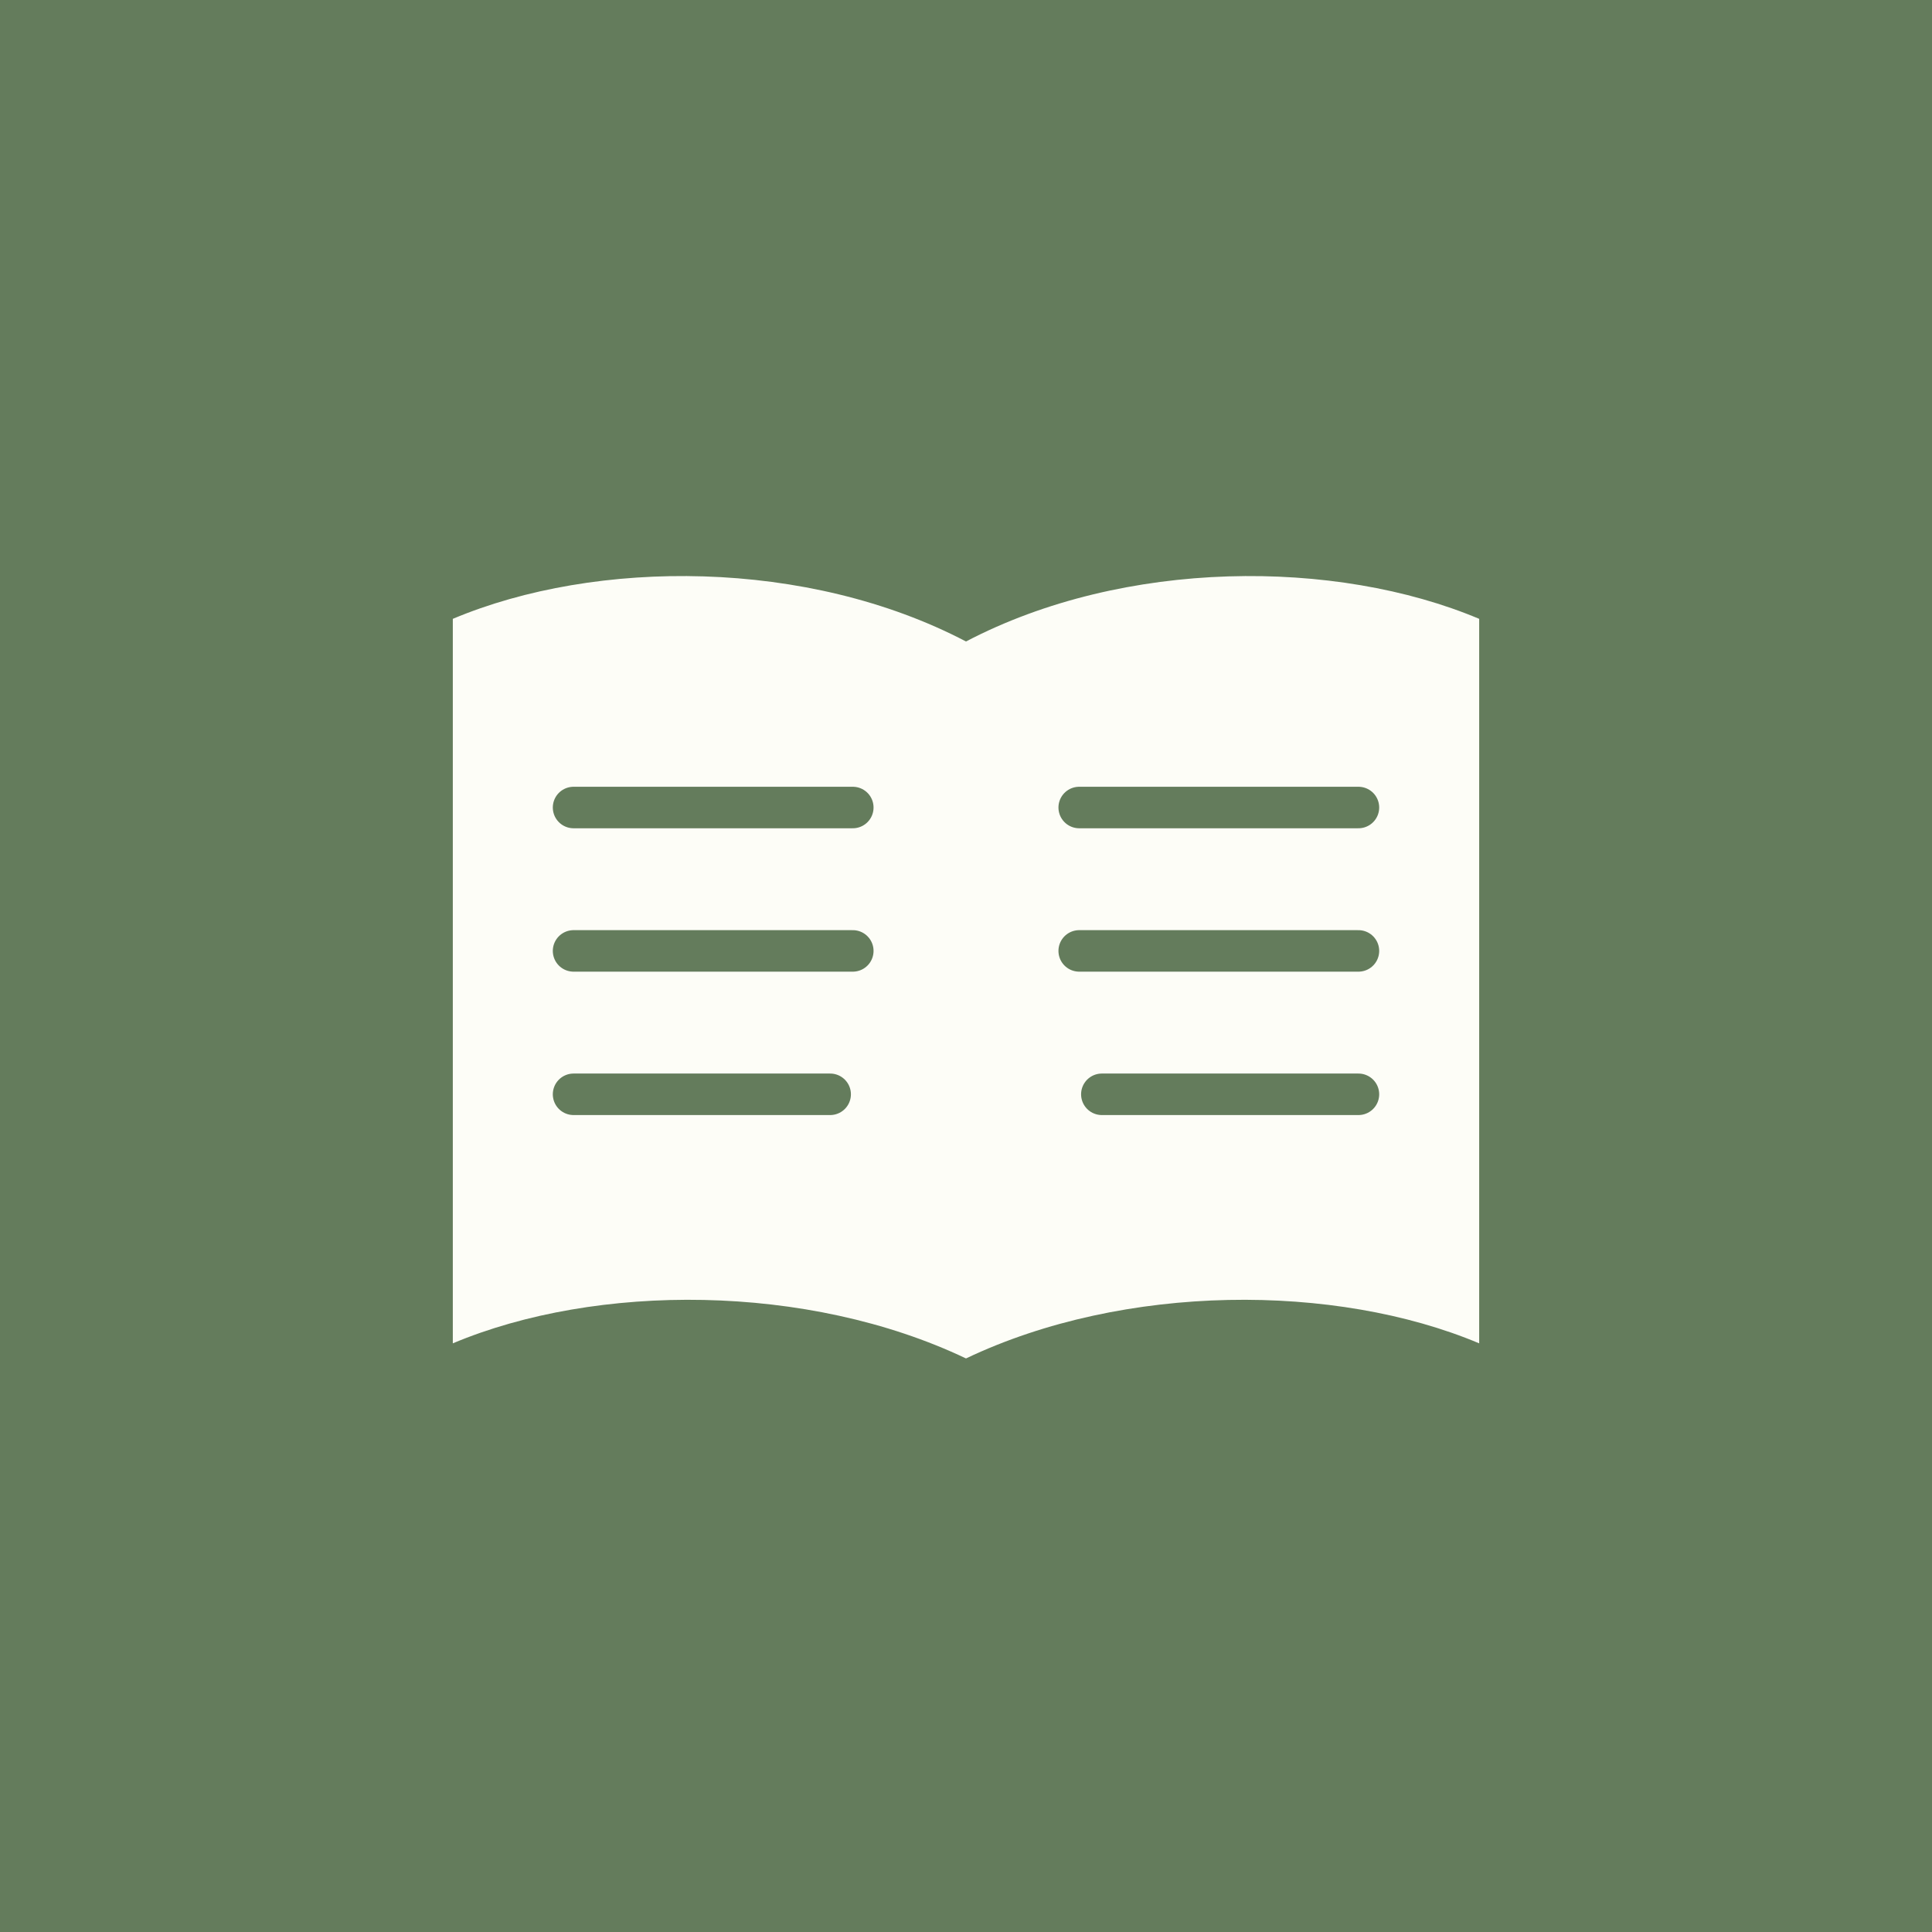
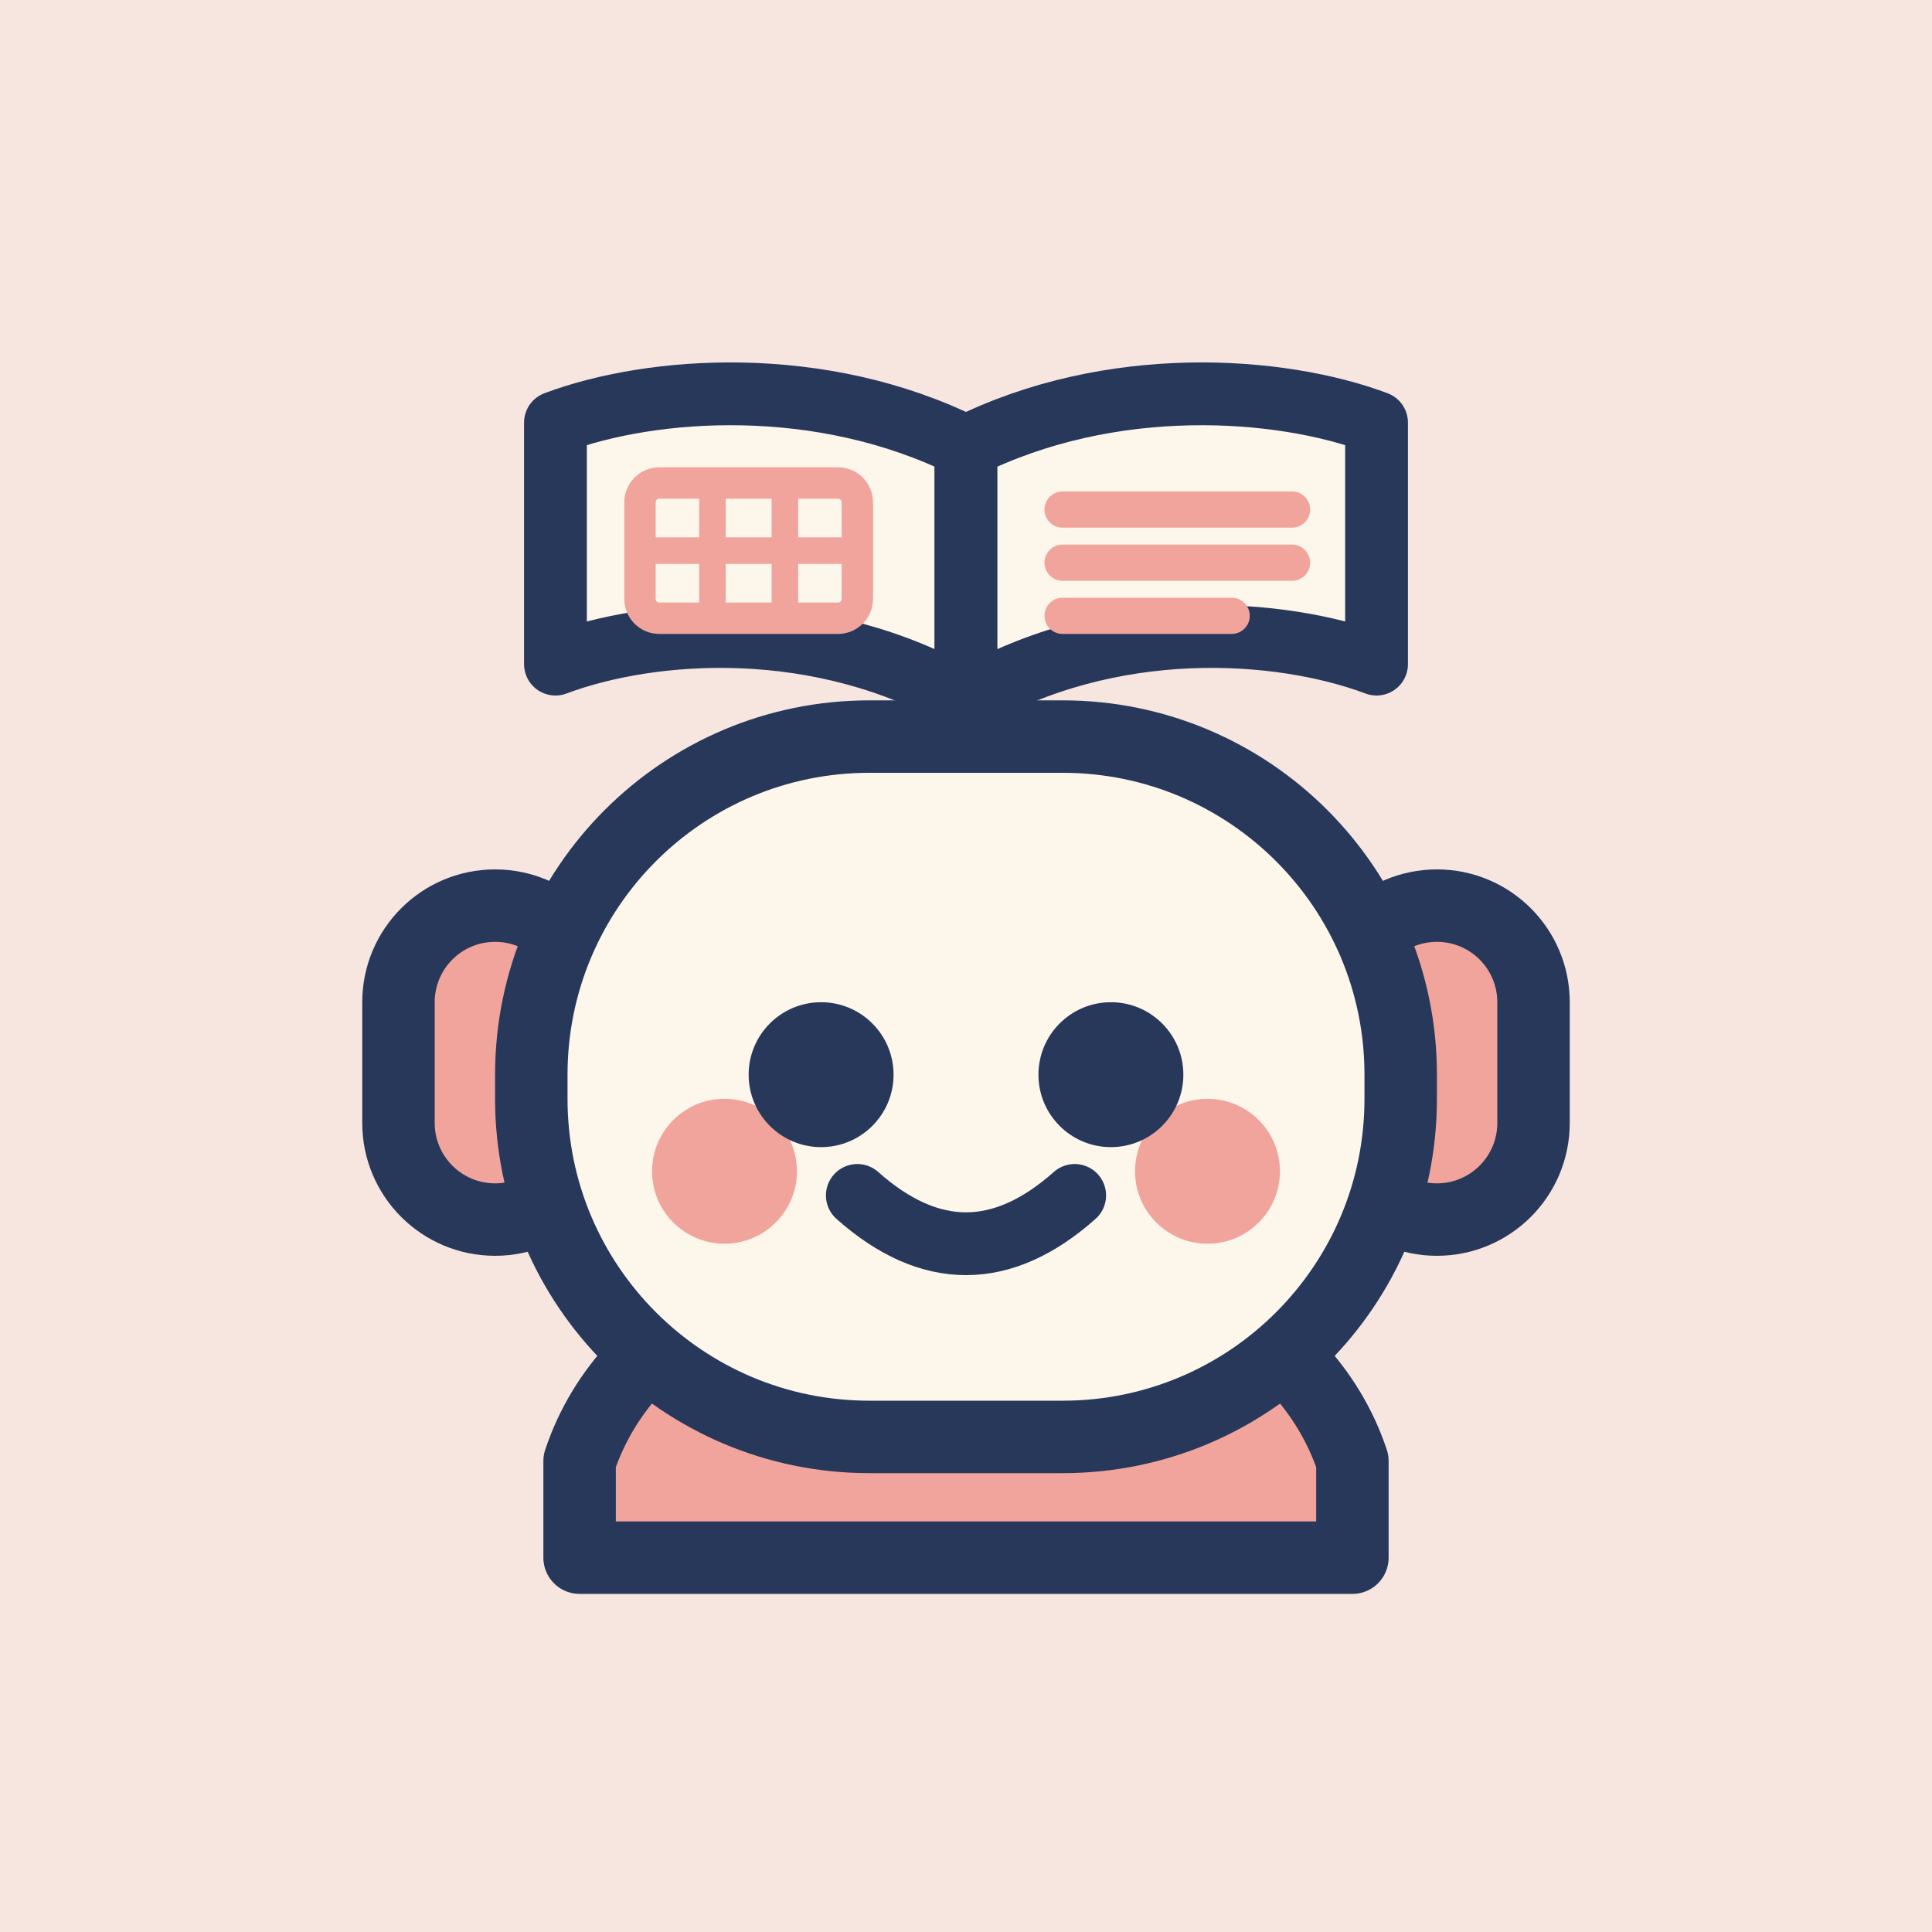
<svg xmlns="http://www.w3.org/2000/svg" viewBox="0 0 512 512" role="img" aria-label="Jabiko">
-   <rect width="512" height="512" fill="#647c5c" />
-   <path d="M256 170 C 214 148 158 148 120 164 V 356 C 158 340 214 340 256 360 Z" fill="#fdfdf7" />
-   <path d="M256 170 C 298 148 354 148 392 164 V 356 C 354 340 298 340 256 360 Z" fill="#fdfdf7" />
-   <g stroke="#647c5c" stroke-width="11" stroke-linecap="round" fill="none">
-     <path d="M152 214 H 226" />
-     <path d="M152 252 H 226" />
-     <path d="M152 290 H 220" />
-     <path d="M286 214 H 360" />
-     <path d="M286 252 H 360" />
-     <path d="M292 290 H 360" />
+   <rect width="512" height="512" fill="#f7e6e0" />
+   <g transform="translate(51.2 41.6) scale(6.4)">
+     <path d="M16 54c2-6 9-9 16-9s14 3 16 9v4H16Z" fill="#f0a49c" stroke="#28385a" stroke-width="3" stroke-linejoin="round" />
+     <rect x="8.5" y="31" width="8" height="13" rx="4" fill="#f0a49c" stroke="#28385a" stroke-width="3" />
+     <rect x="47.5" y="31" width="8" height="13" rx="4" fill="#f0a49c" stroke="#28385a" stroke-width="3" />
+     <rect x="14" y="24" width="36" height="29" rx="14" fill="#fdf6ea" stroke="#28385a" stroke-width="3" />
+     <path d="M32 12C26 9 19 9.5 15 11v10c4-1.5 11-2 17 1.5Z" fill="#fdf6ea" stroke="#28385a" stroke-width="2.6" stroke-linejoin="round" />
+     <path d="M32 12c6-3 13-2.5 17-1v10c-4-1.5-11-2-17 1.5Z" fill="#fdf6ea" stroke="#28385a" stroke-width="2.6" stroke-linejoin="round" />
+     <rect x="18.5" y="13.5" width="9" height="5.6" rx="0.8" fill="none" stroke="#f0a49c" stroke-width="1.3" />
+     <path d="M21.5 13.5v5.6M24.5 13.5v5.6M18.5 16.3h9" stroke="#f0a49c" stroke-width="1.1" />
+     <path d="M36 14.6h9.5M36 16.8h9.5M36 19h7" stroke="#f0a49c" stroke-width="1.5" stroke-linecap="round" />
+     <circle cx="22" cy="42" r="3" fill="#f0a49c" />
+     <circle cx="42" cy="42" r="3" fill="#f0a49c" />
+     <circle cx="26" cy="38" r="3" fill="#28385a" />
+     <circle cx="38" cy="38" r="3" fill="#28385a" />
+     <path d="M27.5 43q4.5 4 9 0" fill="none" stroke="#28385a" stroke-width="2.6" stroke-linecap="round" />
  </g>
</svg>
